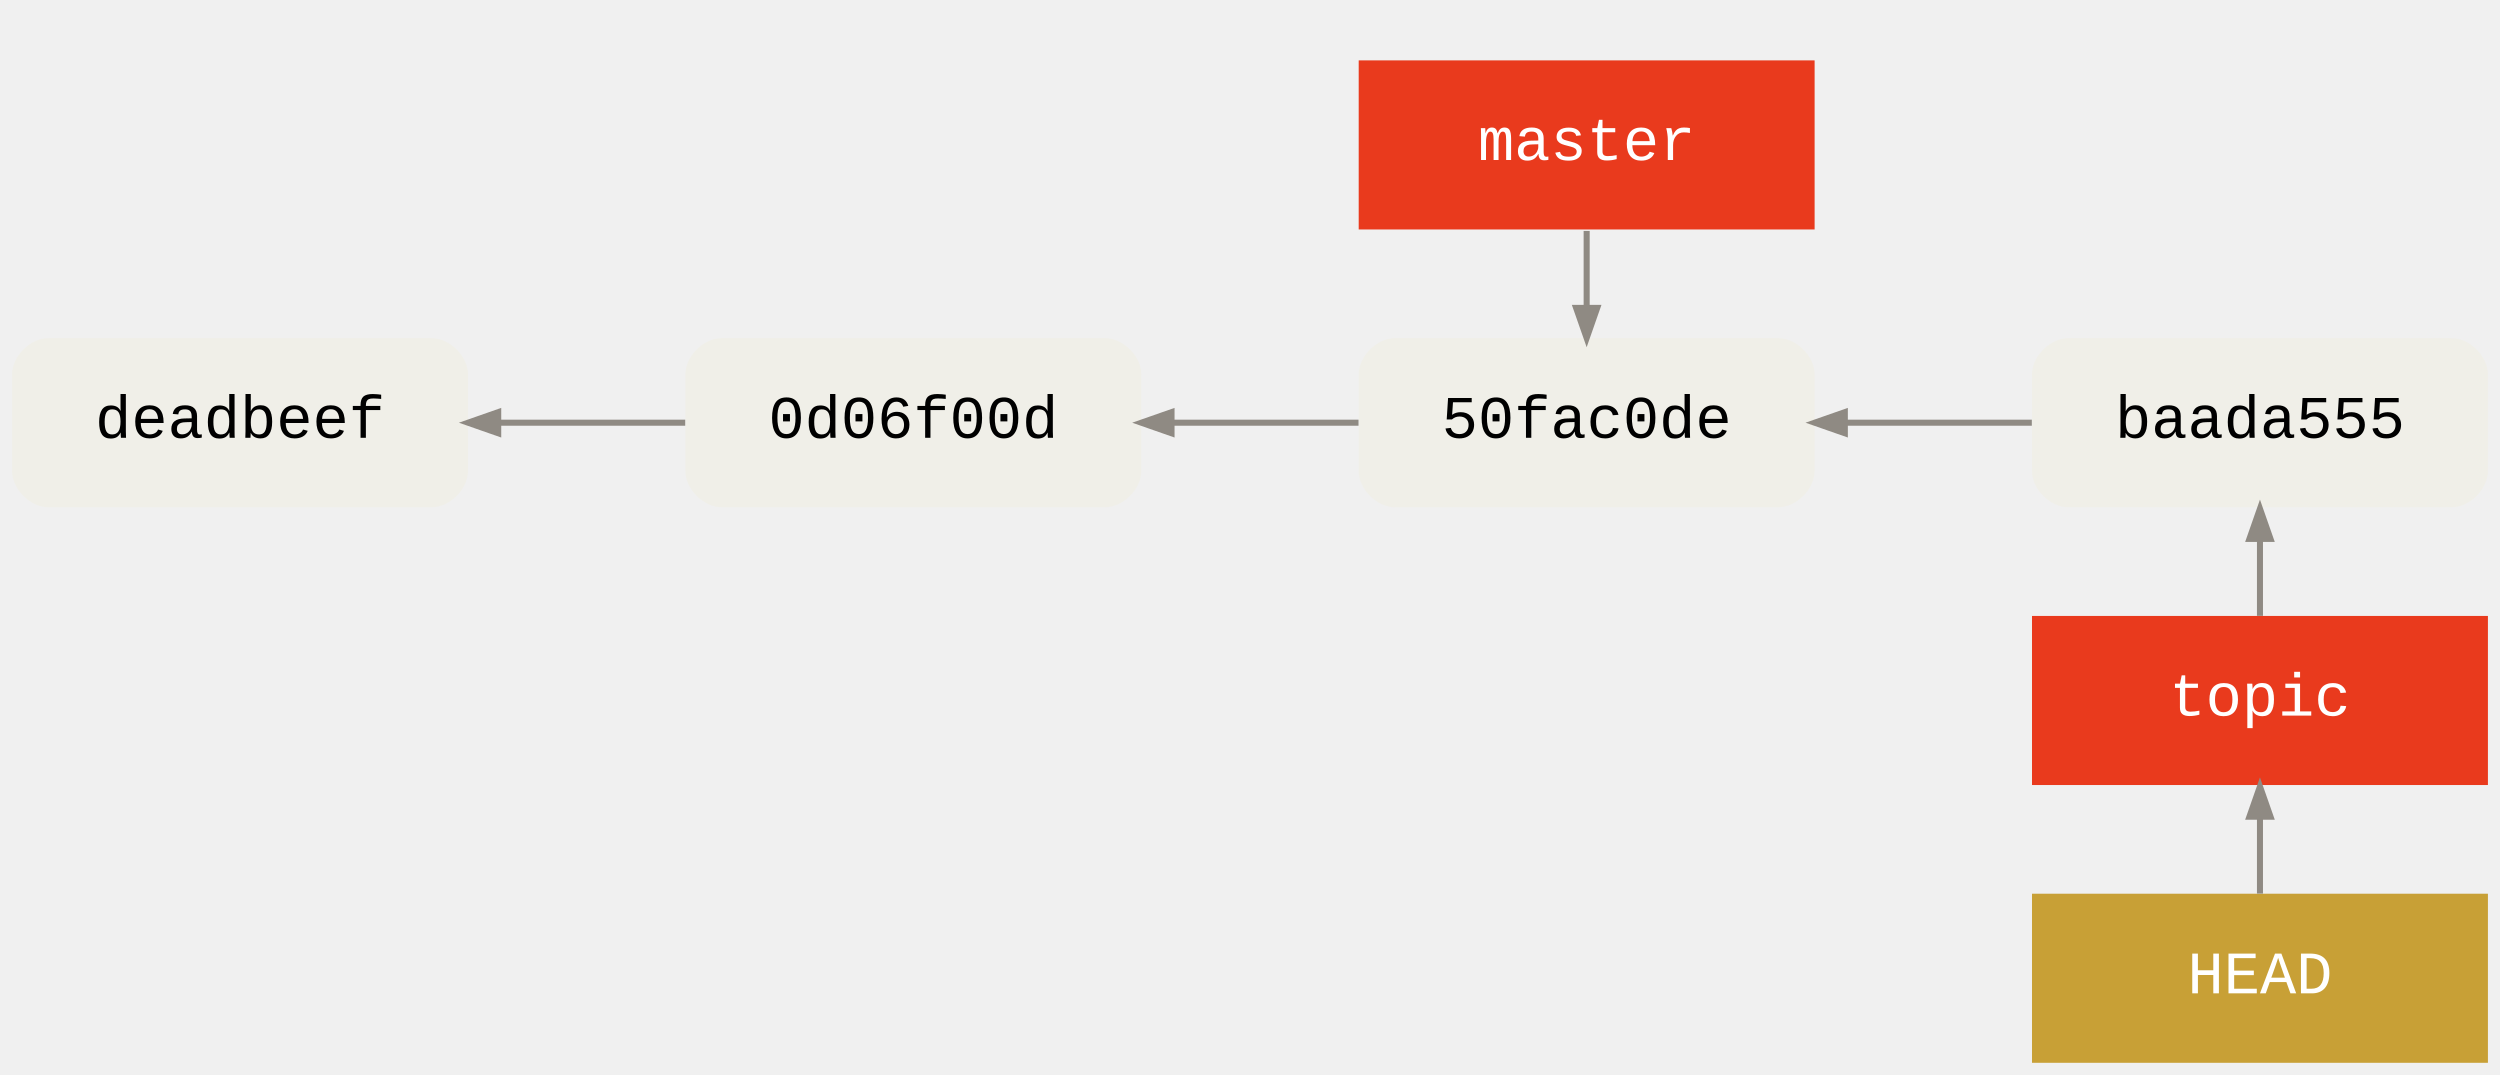
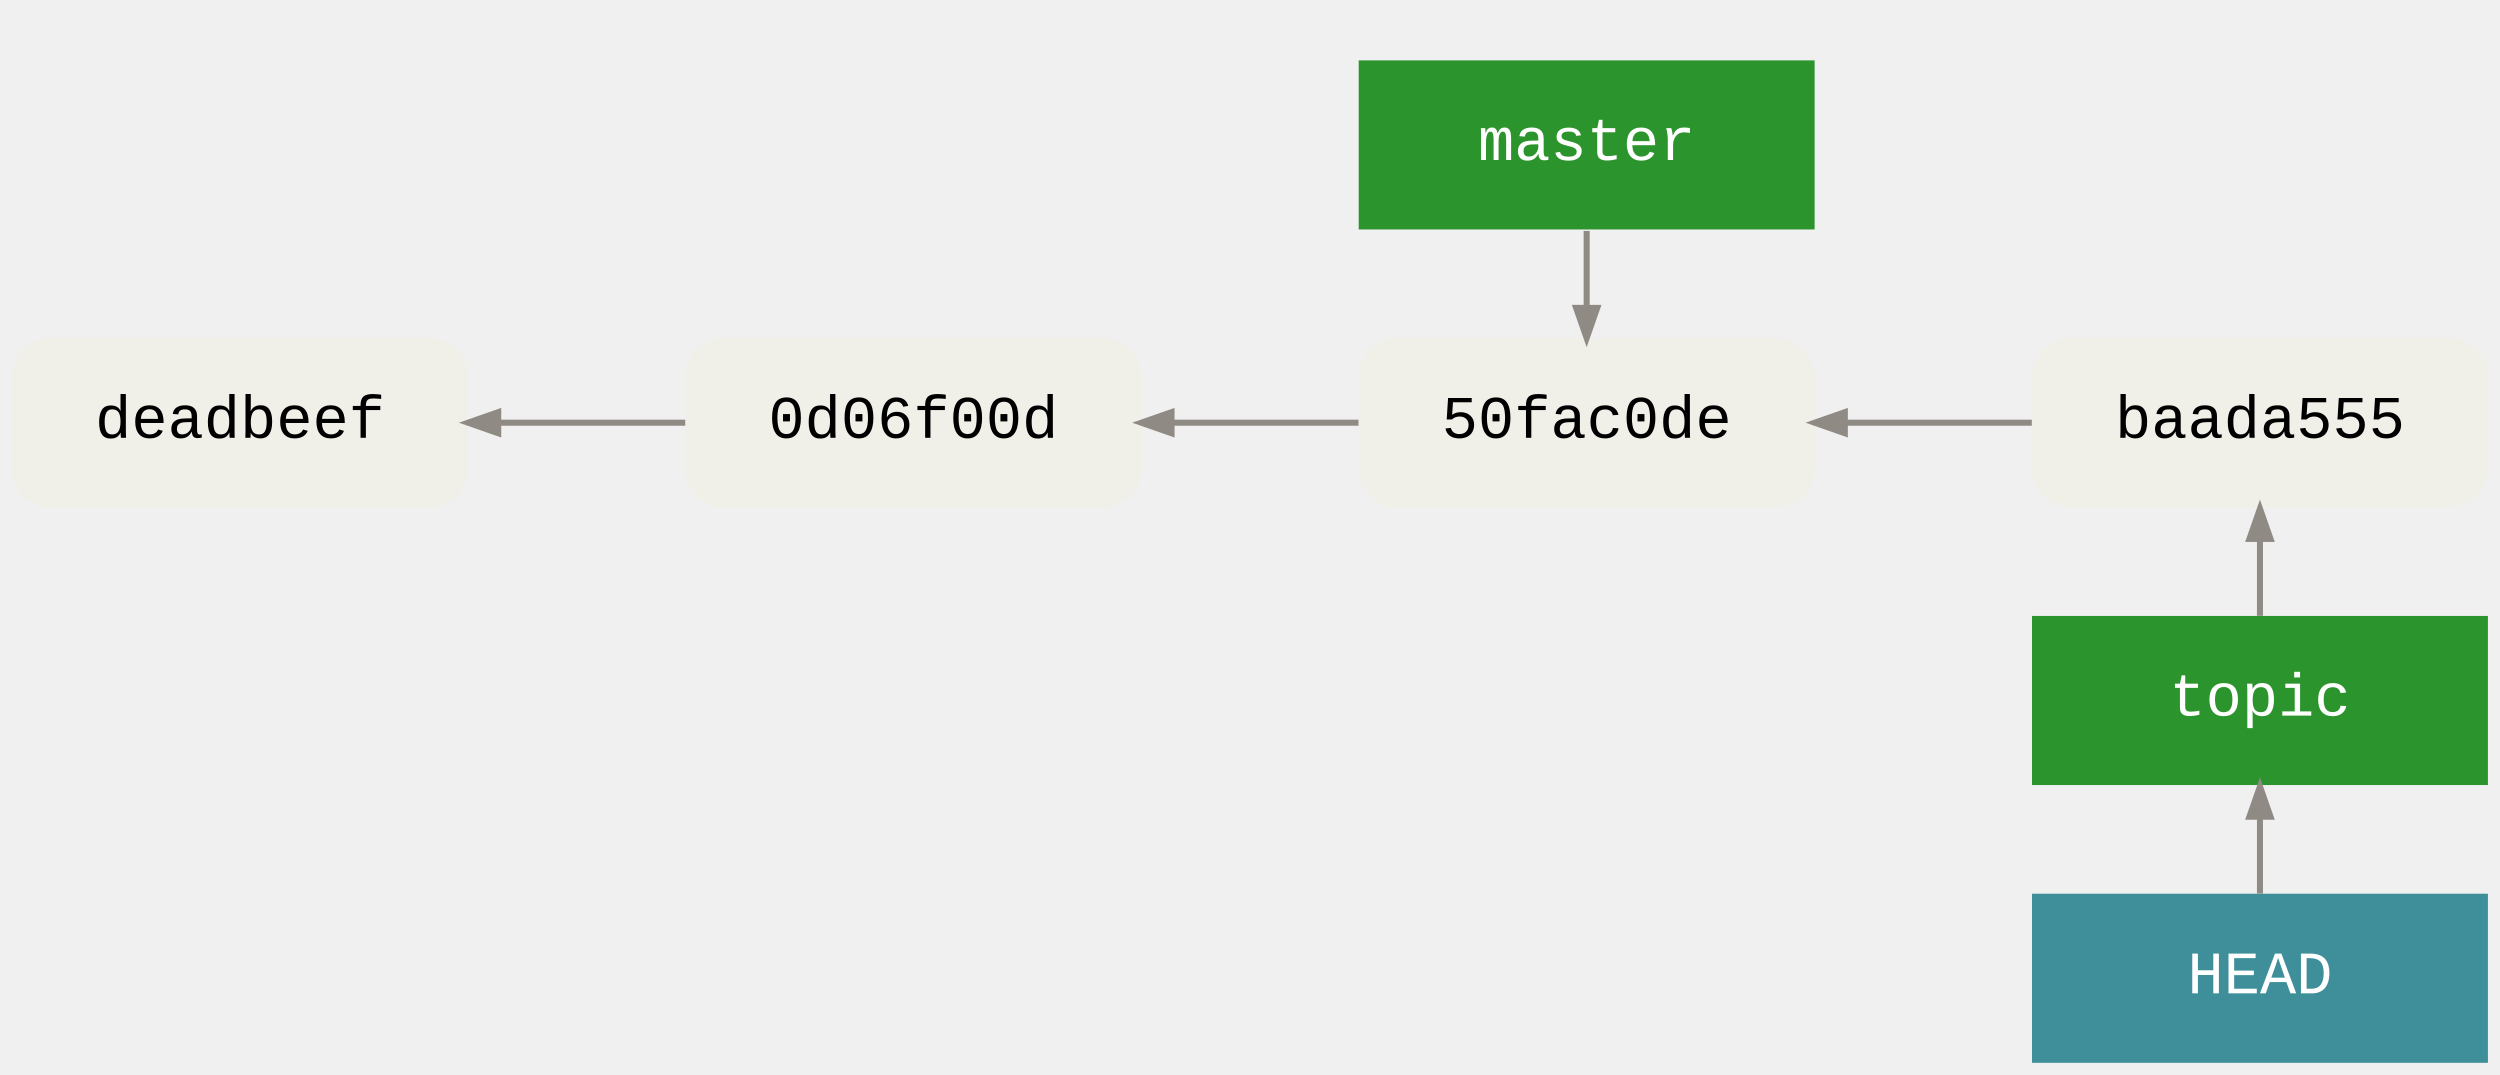
<svg xmlns="http://www.w3.org/2000/svg" width="828pt" height="356pt" viewBox="0.00 0.00 828.00 356.00">
  <g id="graph0" class="graph" transform="scale(1 1) rotate(0) translate(4 352)">
    <g id="clust1" class="cluster">
</g>
    <g id="node1" class="node">
      <path fill="#f0efe8" stroke="black" stroke-width="0" d="M139,-240C139,-240 12,-240 12,-240 6,-240 0,-234 0,-228 0,-228 0,-196 0,-196 0,-190 6,-184 12,-184 12,-184 139,-184 139,-184 145,-184 151,-190 151,-196 151,-196 151,-228 151,-228 151,-234 145,-240 139,-240" />
      <text text-anchor="middle" x="75.5" y="-207" font-family="Menlo, Monaco, Consolas, Lucida Console, Courier New, monospace" font-size="20.00">deadbeef</text>
    </g>
    <g id="node2" class="node">
      <path fill="#f0efe8" stroke="black" stroke-width="0" d="M362,-240C362,-240 235,-240 235,-240 229,-240 223,-234 223,-228 223,-228 223,-196 223,-196 223,-190 229,-184 235,-184 235,-184 362,-184 362,-184 368,-184 374,-190 374,-196 374,-196 374,-228 374,-228 374,-234 368,-240 362,-240" />
      <text text-anchor="middle" x="298.5" y="-207" font-family="Menlo, Monaco, Consolas, Lucida Console, Courier New, monospace" font-size="20.00">0d06f00d</text>
    </g>
    <g id="edge1" class="edge">
      <path fill="none" stroke="#8f8a83" stroke-width="2" d="M161.2,-212C181.53,-212 203.1,-212 222.94,-212" />
      <polygon fill="#8f8a83" stroke="#8f8a83" stroke-width="2" points="161.01,-208.5 151.01,-212 161.01,-215.5 161.01,-208.5" />
    </g>
    <g id="node3" class="node">
      <path fill="#f0efe8" stroke="black" stroke-width="0" d="M585,-240C585,-240 458,-240 458,-240 452,-240 446,-234 446,-228 446,-228 446,-196 446,-196 446,-190 452,-184 458,-184 458,-184 585,-184 585,-184 591,-184 597,-190 597,-196 597,-196 597,-228 597,-228 597,-234 591,-240 585,-240" />
      <text text-anchor="middle" x="521.5" y="-207" font-family="Menlo, Monaco, Consolas, Lucida Console, Courier New, monospace" font-size="20.00">50fac0de</text>
    </g>
    <g id="edge2" class="edge">
      <path fill="none" stroke="#8f8a83" stroke-width="2" d="M384.2,-212C404.53,-212 426.1,-212 445.94,-212" />
      <polygon fill="#8f8a83" stroke="#8f8a83" stroke-width="2" points="384.01,-208.5 374.01,-212 384.01,-215.5 384.01,-208.5" />
    </g>
    <g id="node4" class="node">
      <path fill="#f0efe8" stroke="black" stroke-width="0" d="M808,-240C808,-240 681,-240 681,-240 675,-240 669,-234 669,-228 669,-228 669,-196 669,-196 669,-190 675,-184 681,-184 681,-184 808,-184 808,-184 814,-184 820,-190 820,-196 820,-196 820,-228 820,-228 820,-234 814,-240 808,-240" />
      <text text-anchor="middle" x="744.5" y="-207" font-family="Menlo, Monaco, Consolas, Lucida Console, Courier New, monospace" font-size="20.00">baada555</text>
    </g>
    <g id="edge3" class="edge">
      <path fill="none" stroke="#8f8a83" stroke-width="2" d="M607.2,-212C627.53,-212 649.1,-212 668.94,-212" />
      <polygon fill="#8f8a83" stroke="#8f8a83" stroke-width="2" points="607.01,-208.5 597.01,-212 607.01,-215.5 607.01,-208.5" />
    </g>
    <g id="node6" class="node">
-       <polygon fill="#e93a1d" stroke="black" stroke-width="0" points="597,-332 446,-332 446,-276 597,-276 597,-332" />
+       <polygon fill="#2c942c" stroke="black" stroke-width="0" points="597,-332 446,-332 446,-276 597,-276 597,-332" />
      <text text-anchor="middle" x="521.5" y="-299" font-family="Menlo, Monaco, Consolas, Lucida Console, Courier New, monospace" font-size="20.00" fill="#ffffff">master</text>
    </g>
    <g id="edge4" class="edge">
      <path fill="none" stroke="#8f8a83" stroke-width="2" d="M521.5,-250.29C521.5,-258.7 521.5,-267.11 521.5,-275.51" />
      <polygon fill="#8f8a83" stroke="#8f8a83" stroke-width="2" points="525,-250.03 521.5,-240.03 518,-250.03 525,-250.03" />
    </g>
    <g id="node7" class="node">
-       <polygon fill="#e93a1d" stroke="black" stroke-width="0" points="820,-148 669,-148 669,-92 820,-92 820,-148" />
+       <polygon fill="#2c942c" stroke="black" stroke-width="0" points="820,-148 669,-148 669,-92 820,-92 820,-148" />
      <text text-anchor="middle" x="744.5" y="-115" font-family="Menlo, Monaco, Consolas, Lucida Console, Courier New, monospace" font-size="20.00" fill="#ffffff">topic</text>
    </g>
    <g id="edge5" class="edge">
      <path fill="none" stroke="#8f8a83" stroke-width="2" d="M744.5,-173.26C744.5,-164.85 744.5,-156.44 744.5,-148.03" />
      <polygon fill="#8f8a83" stroke="#8f8a83" stroke-width="2" points="741,-173.51 744.5,-183.51 748,-173.51 741,-173.51" />
    </g>
    <g id="node5" class="node">
-       <polygon fill="#c8a036" stroke="black" stroke-width="0" points="820,-56 669,-56 669,0 820,0 820,-56" />
+       <polygon fill="#3e8f99" stroke="black" stroke-width="0" points="820,-56 669,-56 669,0 820,0 820,-56" />
      <text text-anchor="middle" x="744.5" y="-23" font-family="Menlo, Monaco, Consolas, Lucida Console, Courier New, monospace" font-size="20.00" fill="#ffffff">HEAD</text>
    </g>
    <g id="edge6" class="edge">
      <path fill="none" stroke="#8f8a83" stroke-width="2" d="M744.5,-81.26C744.5,-72.85 744.5,-64.44 744.5,-56.03" />
      <polygon fill="#8f8a83" stroke="#8f8a83" stroke-width="2" points="741,-81.51 744.5,-91.51 748,-81.51 741,-81.51" />
    </g>
  </g>
</svg>
